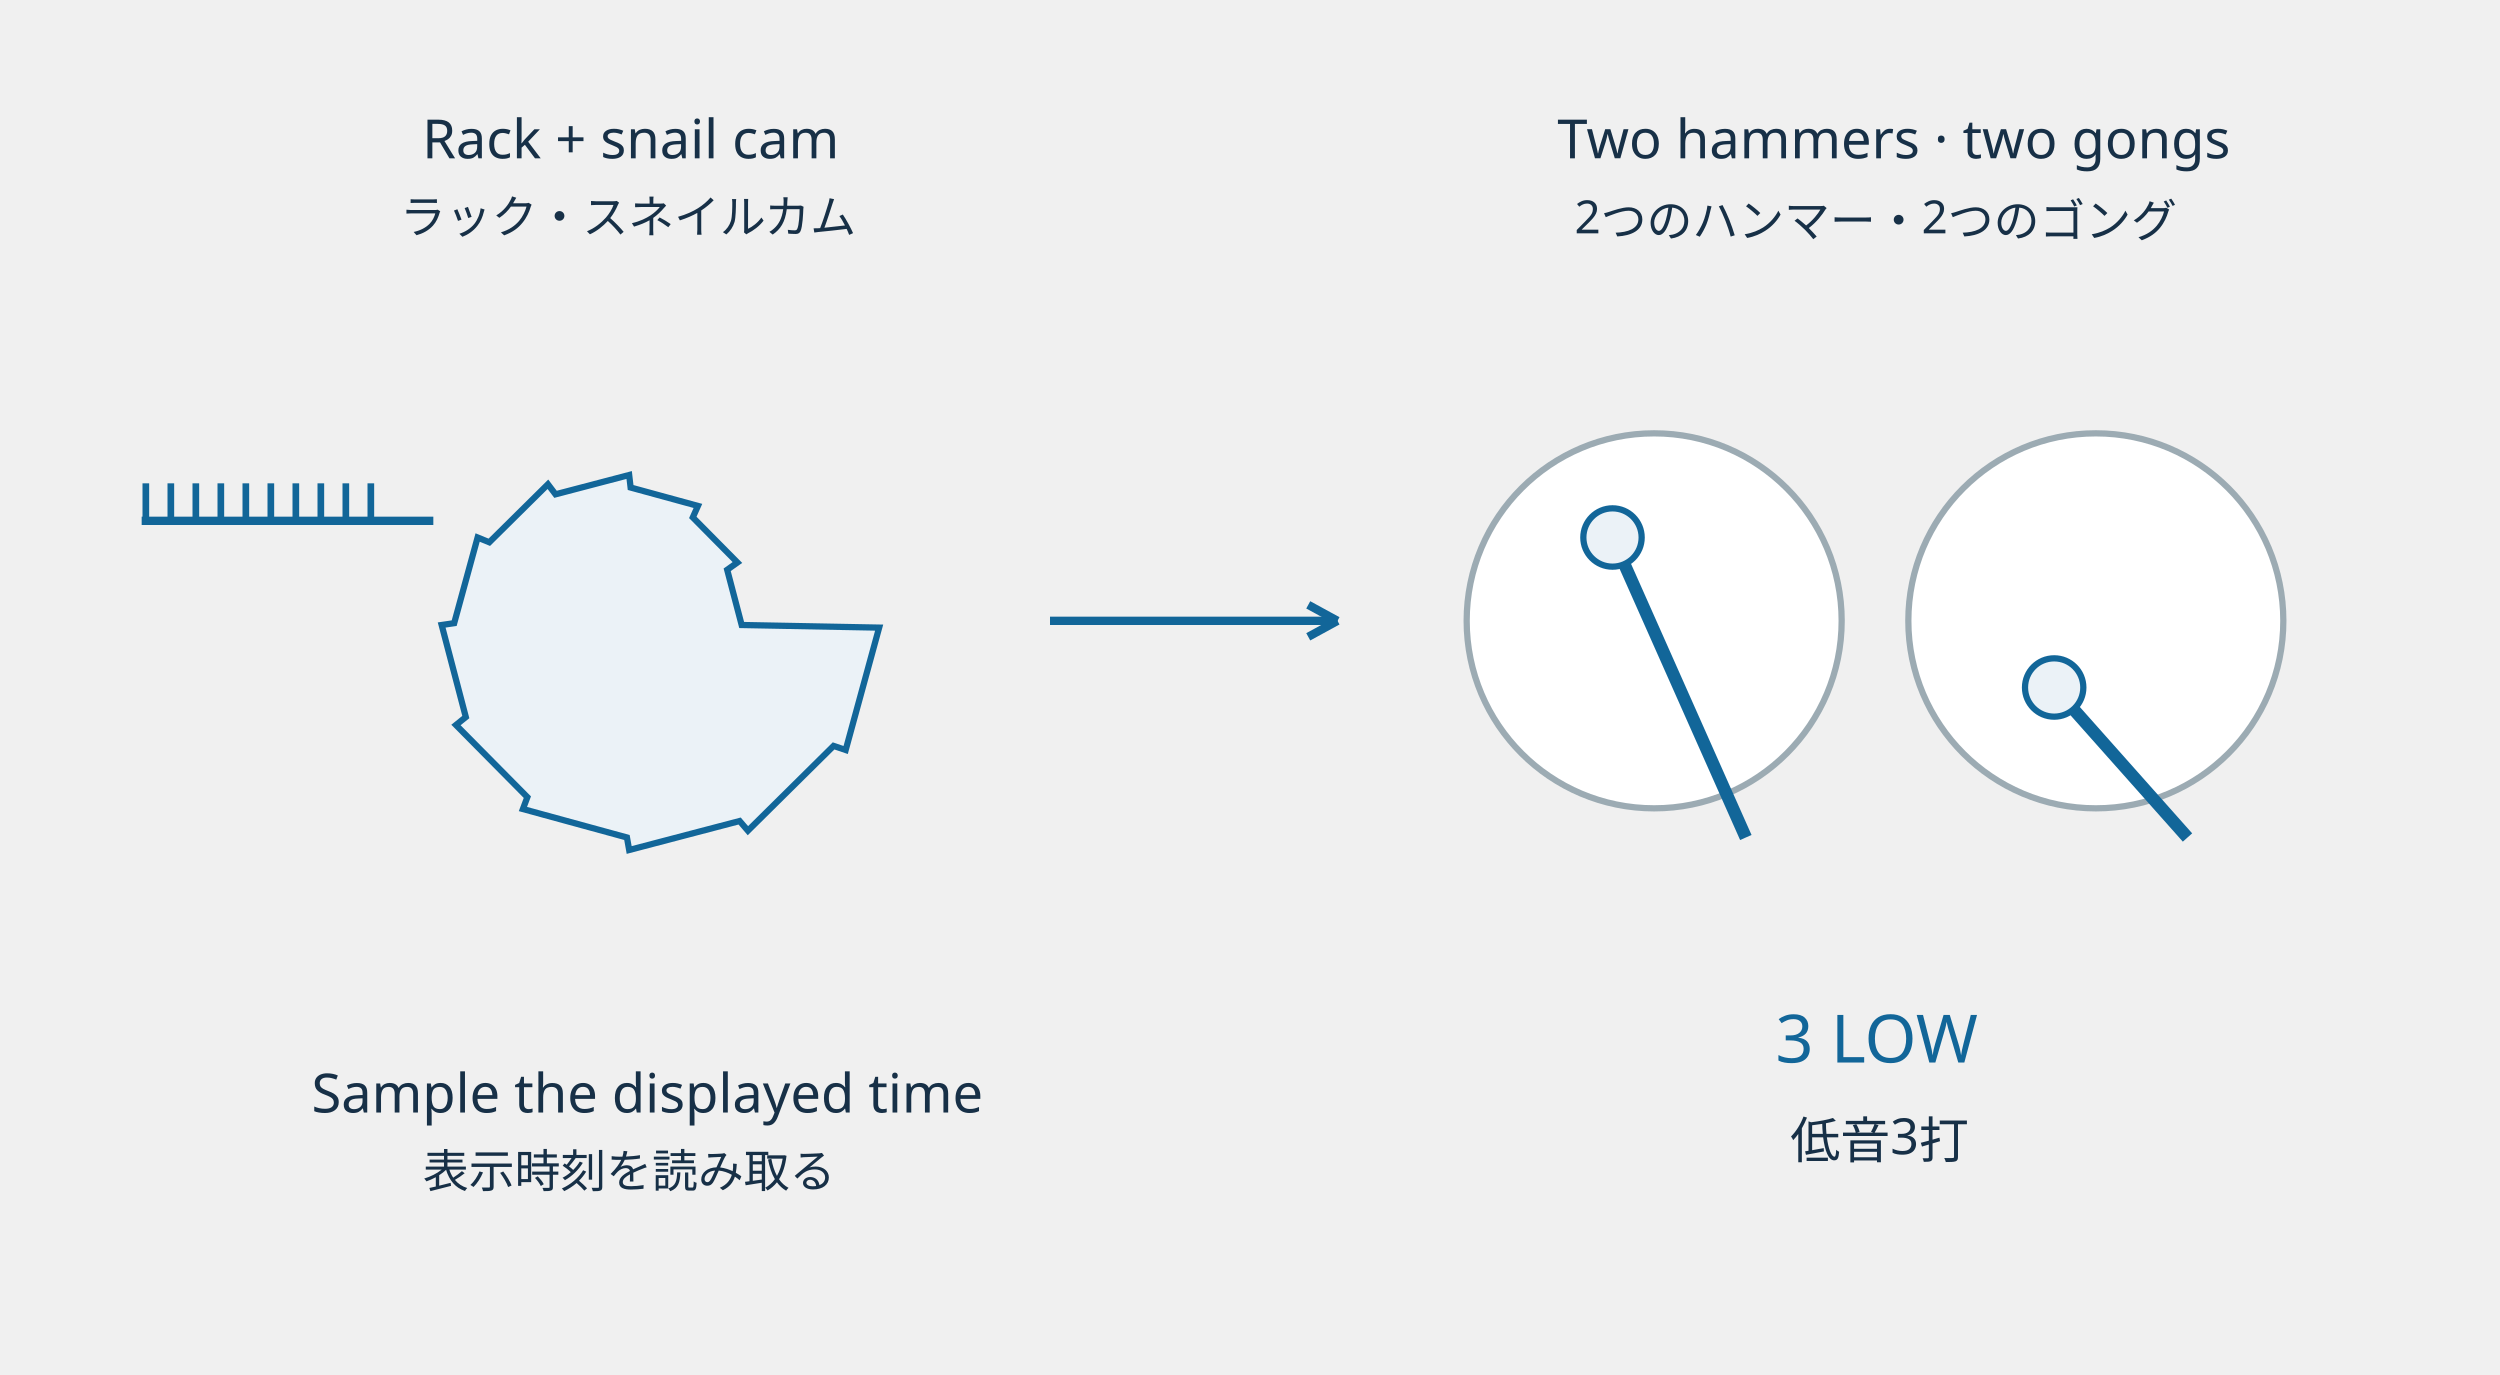
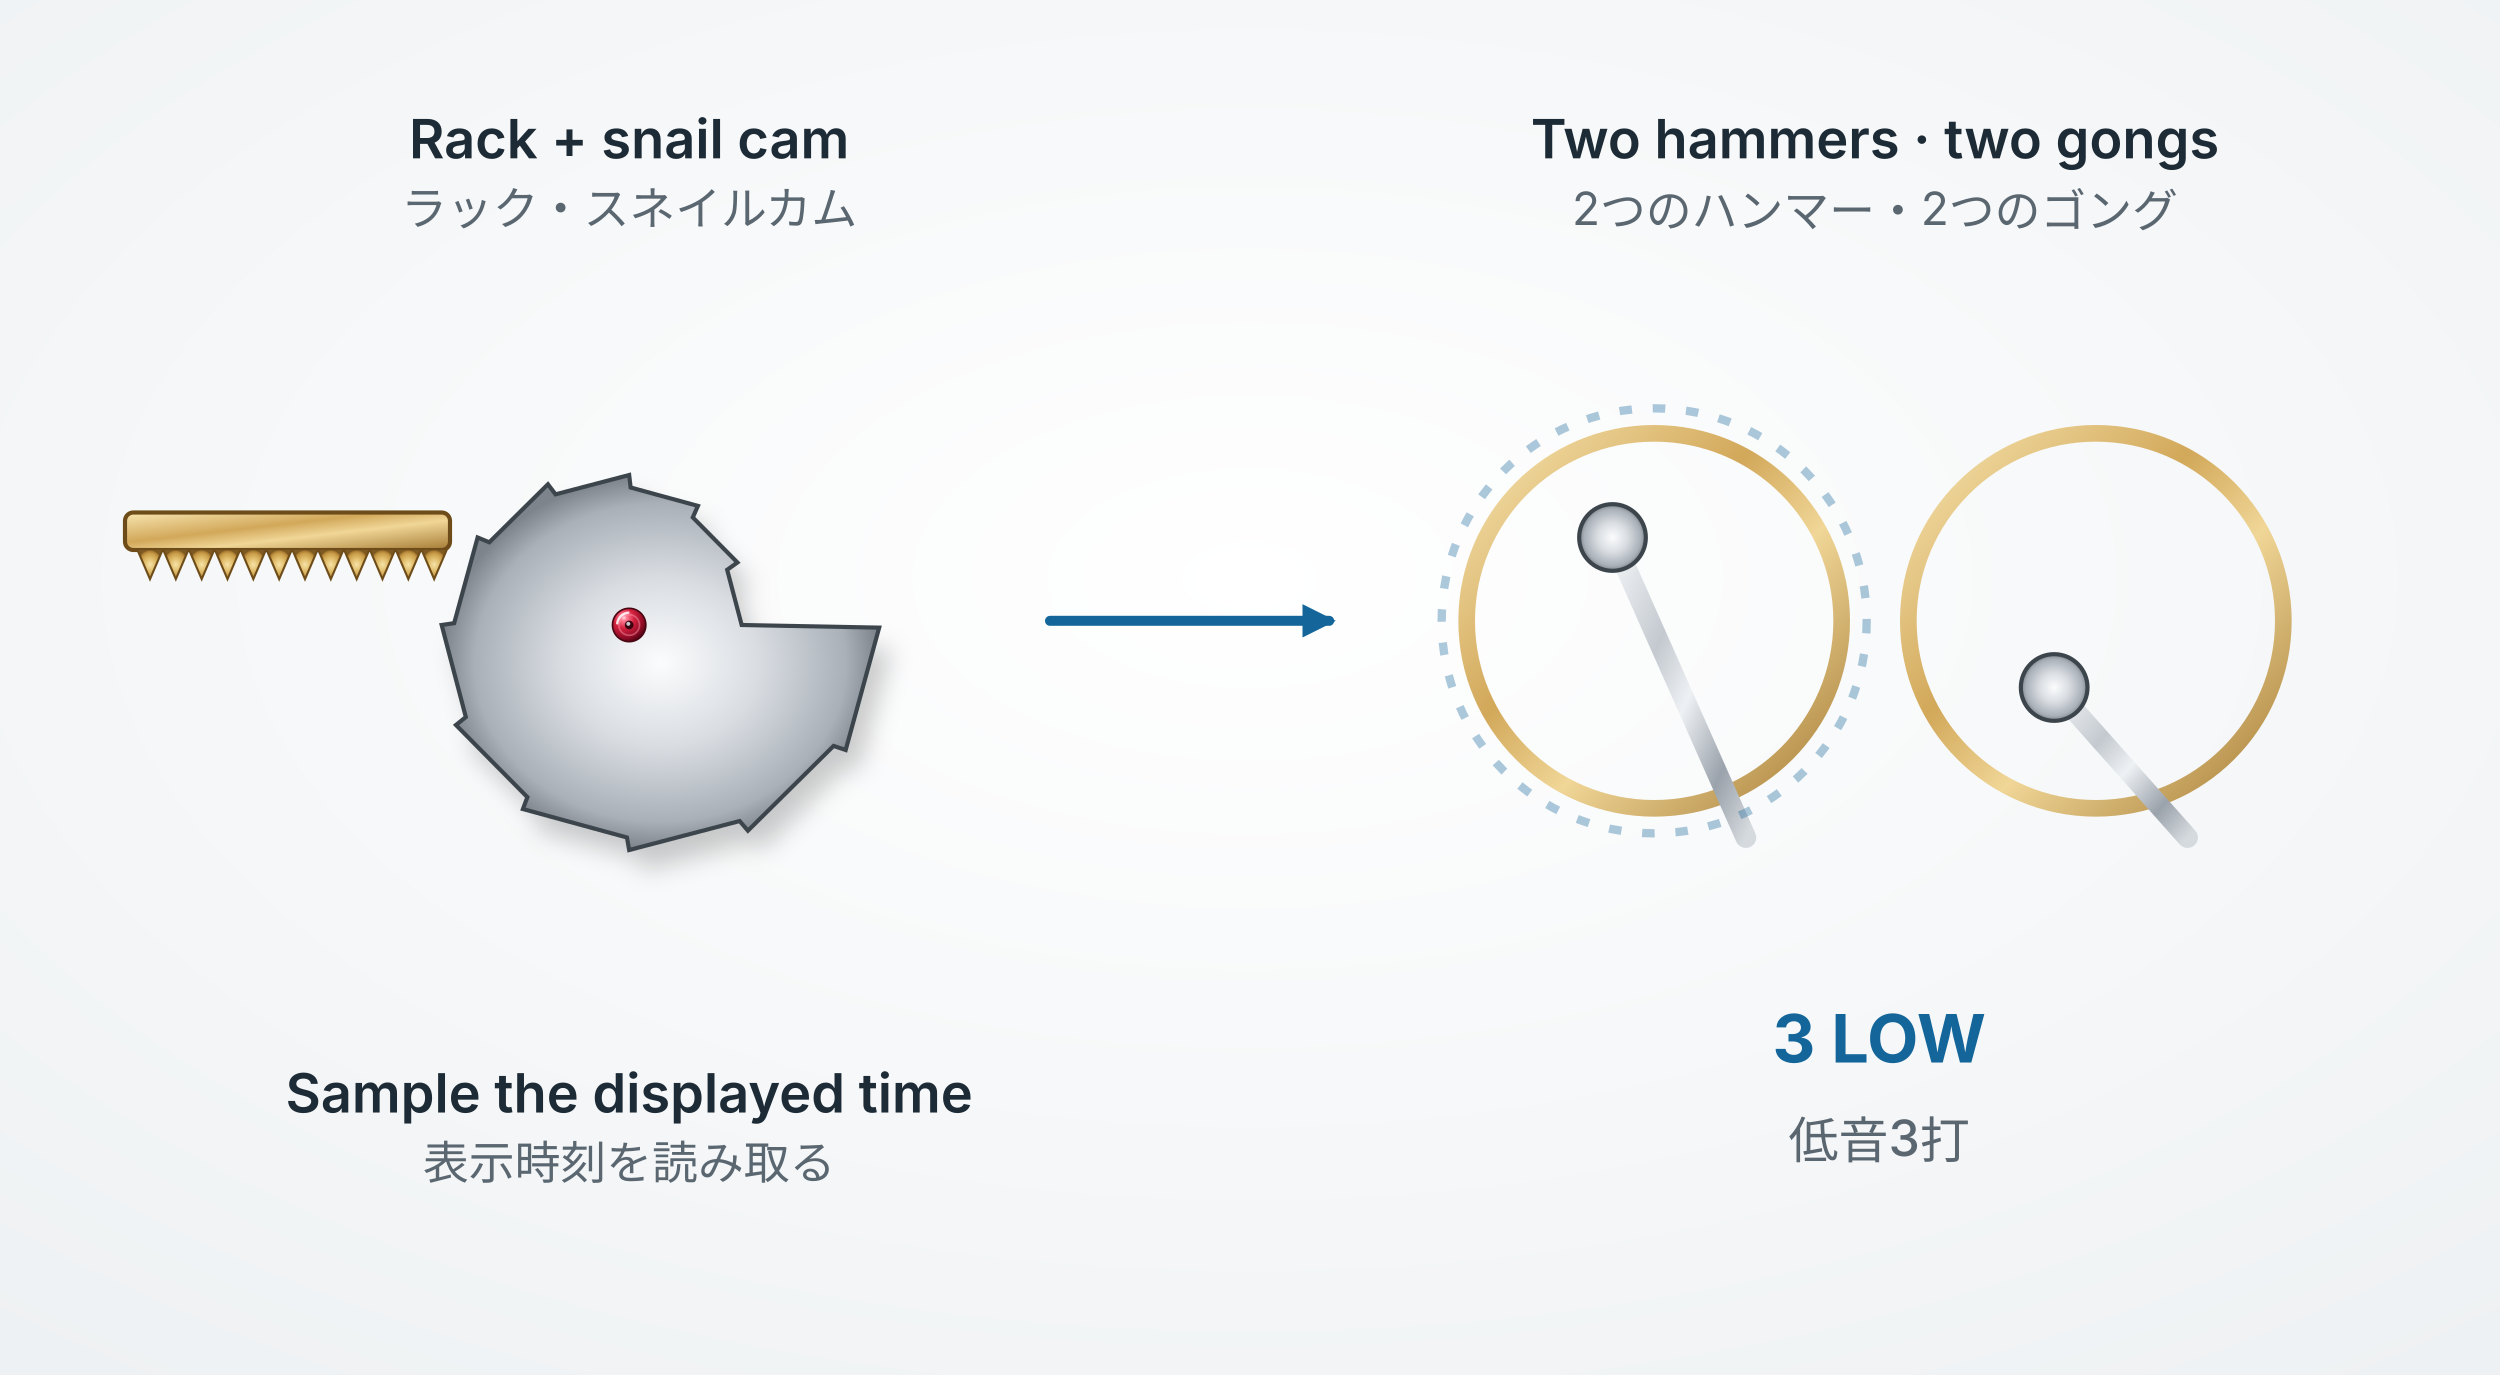
- <svg xmlns="http://www.w3.org/2000/svg" width="600" height="330" preserveAspectRatio="xMinYMin meet" viewBox="0 0 600 330" version="1.0" fill-rule="evenodd">
-   <clipPath id="clip">
-     <rect x="0" y="0" width="600" height="330" />
-   </clipPath>
-   <g id="group" transform="scale(1,-1) translate(0,-330)" style="clip-path: url(#clip)">
-     <g transform="">
-       <polygon points="178 180, 174.523 193.254, 176.981 195, 166.271 205.822, 167.5 208.579, 151.346 212.998, 151 216, 133.327 211.364, 131.5 213.775, 117.431 199.853, 114.627 201, 109.002 180.44, 106 180, 111.795 157.909, 109.431 156, 126.566 138.684, 125.5 135.833, 150.466 129.003, 151 126, 177.509 132.954, 179.5 130.637, 200.062 150.985, 202.962 150, 210.997 179.372" style="stroke: rgb(7%,40%,60%); stroke-linecap: butt; stroke-width: 1.5; fill: rgb(92%,95%,97%); fill-rule: evenodd;" />
-       <path d="M 34,205 L 104,205 Z" style="stroke: rgb(7%,40%,60%); stroke-linecap: butt; stroke-width: 2;" />
-       <path d="M 35,205 L 35,214 Z" style="stroke: rgb(7%,40%,60%); stroke-linecap: butt; stroke-width: 1.6;" />
-       <path d="M 41,205 L 41,214 Z" style="stroke: rgb(7%,40%,60%); stroke-linecap: butt; stroke-width: 1.6;" />
-       <path d="M 47,205 L 47,214 Z" style="stroke: rgb(7%,40%,60%); stroke-linecap: butt; stroke-width: 1.6;" />
-       <path d="M 53,205 L 53,214 Z" style="stroke: rgb(7%,40%,60%); stroke-linecap: butt; stroke-width: 1.6;" />
-       <path d="M 59,205 L 59,214 Z" style="stroke: rgb(7%,40%,60%); stroke-linecap: butt; stroke-width: 1.6;" />
-       <path d="M 65,205 L 65,214 Z" style="stroke: rgb(7%,40%,60%); stroke-linecap: butt; stroke-width: 1.6;" />
-       <path d="M 71,205 L 71,214 Z" style="stroke: rgb(7%,40%,60%); stroke-linecap: butt; stroke-width: 1.6;" />
-       <path d="M 77,205 L 77,214 Z" style="stroke: rgb(7%,40%,60%); stroke-linecap: butt; stroke-width: 1.6;" />
-       <path d="M 83,205 L 83,214 Z" style="stroke: rgb(7%,40%,60%); stroke-linecap: butt; stroke-width: 1.6;" />
-       <path d="M 89,205 L 89,214 Z" style="stroke: rgb(7%,40%,60%); stroke-linecap: butt; stroke-width: 1.6;" />
-       <text x="101.33" y="292" style="font-family: Arial Unicode MS, Hiragino Sans, sans-serif; font-size: 13px;fill: rgb(9%,19%,28%); stroke:none;" transform="translate(0,584) scale(1,-1)">Rack + snail cam</text>
-       <text x="96.0" y="274" style="font-family: Arial Unicode MS, Hiragino Sans, sans-serif; font-size: 11px;fill: rgb(9%,19%,28%); stroke:none;" transform="translate(0,548) scale(1,-1)">ラック・スネイルカム</text>
-       <text x="74.765" y="63" style="font-family: Arial Unicode MS, Hiragino Sans, sans-serif; font-size: 13px;fill: rgb(9%,19%,28%); stroke:none;" transform="translate(0,126) scale(1,-1)">Sample the displayed time</text>
-       <text x="101.5" y="45" style="font-family: Arial Unicode MS, Hiragino Sans, sans-serif; font-size: 11px;fill: rgb(9%,19%,28%); stroke:none;" transform="translate(0,90) scale(1,-1)">表示時刻を読み取る</text>
-       <path d="M 252,181 L 321,181 Z" style="stroke: rgb(7%,40%,60%); stroke-linecap: butt; stroke-width: 2;" />
-       <path d="M 321,181 L 313.979,184.835 Z" style="stroke: rgb(7%,40%,60%); stroke-linecap: butt; stroke-width: 2;" />
-       <path d="M 321,181 L 313.979,177.165 Z" style="stroke: rgb(7%,40%,60%); stroke-linecap: butt; stroke-width: 2;" />
-       <circle cx="397" cy="181" r="45" style="stroke: rgb(61%,67%,70%); stroke-linecap: butt; stroke-width: 1.5; fill: rgb(100%,100%,100%); fill-rule: evenodd;" />
-       <path d="M 419,129 L 387,201 Z" style="stroke: rgb(7%,40%,60%); stroke-linecap: butt; stroke-width: 3;" />
-       <circle cx="387" cy="201" r="7" style="stroke: rgb(7%,40%,60%); stroke-linecap: butt; stroke-width: 1.5; fill: rgb(92%,95%,97%); fill-rule: evenodd;" />
-       <circle cx="503" cy="181" r="45" style="stroke: rgb(61%,67%,70%); stroke-linecap: butt; stroke-width: 1.5; fill: rgb(100%,100%,100%); fill-rule: evenodd;" />
-       <path d="M 525,129 L 493,165 Z" style="stroke: rgb(7%,40%,60%); stroke-linecap: butt; stroke-width: 3;" />
-       <circle cx="493" cy="165" r="7" style="stroke: rgb(7%,40%,60%); stroke-linecap: butt; stroke-width: 1.5; fill: rgb(92%,95%,97%); fill-rule: evenodd;" />
-       <text x="373.777" y="292" style="font-family: Arial Unicode MS, Hiragino Sans, sans-serif; font-size: 13px;fill: rgb(9%,19%,28%); stroke:none;" transform="translate(0,584) scale(1,-1)">Two hammers · two gongs</text>
-       <text x="377.882" y="274" style="font-family: Arial Unicode MS, Hiragino Sans, sans-serif; font-size: 11px;fill: rgb(9%,19%,28%); stroke:none;" transform="translate(0,548) scale(1,-1)">2つのハンマー・2つのゴング</text>
-       <text x="426.105" y="75" style="font-family: Arial Unicode MS, Hiragino Sans, sans-serif; font-size: 16px;fill: rgb(7%,40%,60%); stroke:none;" transform="translate(0,150) scale(1,-1)">3 LOW</text>
-       <text x="429.663" y="52" style="font-family: Arial Unicode MS, Hiragino Sans, sans-serif; font-size: 12px;fill: rgb(9%,19%,28%); stroke:none;" transform="translate(0,104) scale(1,-1)">低音3打</text>
-     </g>
+ <svg xmlns="http://www.w3.org/2000/svg" width="600" height="330" viewBox="0 0 600 330" role="img">
+   <defs>
+     <radialGradient id="wa-gilt" cx="50%" cy="50%" r="50%">
+       <stop offset="0" stop-color="#f6e2a8" />
+       <stop offset=".42" stop-color="#e2bf6e" />
+       <stop offset=".78" stop-color="#c79b48" />
+       <stop offset=".93" stop-color="#a77a30" />
+       <stop offset="1" stop-color="#7e5a22" />
+     </radialGradient>
+     <radialGradient id="wa-brass" cx="50%" cy="50%" r="50%">
+       <stop offset="0" stop-color="#f1d79a" />
+       <stop offset=".55" stop-color="#d6ae5e" />
+       <stop offset=".9" stop-color="#b2873b" />
+       <stop offset="1" stop-color="#8d6628" />
+     </radialGradient>
+     <radialGradient id="wa-redgilt" cx="50%" cy="50%" r="50%">
+       <stop offset="0" stop-color="#f4c9a0" />
+       <stop offset=".6" stop-color="#d79565" />
+       <stop offset="1" stop-color="#9c5a33" />
+     </radialGradient>
+     <radialGradient id="wa-gold" cx="50%" cy="50%" r="50%">
+       <stop offset="0" stop-color="#fff0b8" />
+       <stop offset=".5" stop-color="#ecc55c" />
+       <stop offset=".85" stop-color="#c9952c" />
+       <stop offset="1" stop-color="#94671b" />
+     </radialGradient>
+     <radialGradient id="wa-steel" cx="50%" cy="50%" r="50%">
+       <stop offset="0" stop-color="#fbfcfd" />
+       <stop offset=".45" stop-color="#d9dde2" />
+       <stop offset=".85" stop-color="#a9b0b8" />
+       <stop offset="1" stop-color="#7d848c" />
+     </radialGradient>
+     <radialGradient id="wa-nickel" cx="50%" cy="50%" r="50%">
+       <stop offset="0" stop-color="#f1f2f0" />
+       <stop offset=".6" stop-color="#d4d6d3" />
+       <stop offset="1" stop-color="#a3a6a3" />
+     </radialGradient>
+     <radialGradient id="wa-blued" cx="38%" cy="34%" r="70%">
+       <stop offset="0" stop-color="#8fb4ff" />
+       <stop offset=".35" stop-color="#3a63c9" />
+       <stop offset=".8" stop-color="#1b347f" />
+       <stop offset="1" stop-color="#0f1f52" />
+     </radialGradient>
+     <radialGradient id="wa-polymer" cx="40%" cy="35%" r="70%">
+       <stop offset="0" stop-color="#ffffff" />
+       <stop offset=".7" stop-color="#ecebe5" />
+       <stop offset="1" stop-color="#c9c7bf" />
+     </radialGradient>
+     <linearGradient id="wa-steel-lin" x1="0" y1="0" x2="1" y2="1">
+       <stop offset="0" stop-color="#f7f9fb" />
+       <stop offset=".35" stop-color="#c3c9cf" />
+       <stop offset=".55" stop-color="#eef1f4" />
+       <stop offset=".8" stop-color="#9aa2ab" />
+       <stop offset="1" stop-color="#d5dade" />
+     </linearGradient>
+     <linearGradient id="wa-gilt-lin" x1="0" y1="0" x2="1" y2="1">
+       <stop offset="0" stop-color="#f8e6b2" />
+       <stop offset=".4" stop-color="#d2a85a" />
+       <stop offset=".6" stop-color="#f0d697" />
+       <stop offset="1" stop-color="#a47a33" />
+     </linearGradient>
+     <linearGradient id="wa-sheen" x1="0" y1="0" x2="1" y2="1">
+       <stop offset="0" stop-color="#fff" stop-opacity=".75" />
+       <stop offset=".35" stop-color="#fff" stop-opacity=".08" />
+       <stop offset=".65" stop-color="#000" stop-opacity=".0" />
+       <stop offset="1" stop-color="#000" stop-opacity=".28" />
+     </linearGradient>
+     <radialGradient id="wa-wedge" cx="50%" cy="50%" r="50%">
+       <stop offset=".15" stop-color="#fff" stop-opacity="0" />
+       <stop offset=".55" stop-color="#fff" stop-opacity=".55" />
+       <stop offset="1" stop-color="#fff" stop-opacity="0" />
+     </radialGradient>
+     <radialGradient id="wa-wedge-ring" cx="50%" cy="50%" r="50%">
+       <stop offset="0" stop-color="#fff" stop-opacity=".6" />
+       <stop offset="1" stop-color="#fff" stop-opacity=".1" />
+     </radialGradient>
+     <radialGradient id="wa-shadow" cx="50%" cy="50%" r="50%">
+       <stop offset=".6" stop-color="#000" stop-opacity=".06" />
+       <stop offset=".84" stop-color="#000" stop-opacity=".3" />
+       <stop offset=".93" stop-color="#000" stop-opacity=".16" />
+       <stop offset="1" stop-color="#000" stop-opacity="0" />
+     </radialGradient>
+     <radialGradient id="wa-ruby" cx="36%" cy="32%" r="72%" fx="34%" fy="28%">
+       <stop offset="0" stop-color="#ffe3e8" />
+       <stop offset=".12" stop-color="#ff7d93" />
+       <stop offset=".42" stop-color="#d4213f" />
+       <stop offset=".8" stop-color="#8e0b25" />
+       <stop offset="1" stop-color="#4f0413" />
+     </radialGradient>
+     <linearGradient id="wa-ruby-lin" x1="0" y1="0" x2="1" y2="1">
+       <stop offset="0" stop-color="#ff9fb0" />
+       <stop offset=".35" stop-color="#d81f40" />
+       <stop offset=".7" stop-color="#9d0d2a" />
+       <stop offset="1" stop-color="#5a0516" />
+     </linearGradient>
+     <radialGradient id="wa-sink" cx="50%" cy="50%" r="50%">
+       <stop offset=".55" stop-color="#7d8288" />
+       <stop offset=".7" stop-color="#f4f6f8" />
+       <stop offset=".86" stop-color="#b9bec4" />
+       <stop offset="1" stop-color="#e9ecef" />
+     </radialGradient>
+     <radialGradient id="wa-sink-gilt" cx="50%" cy="50%" r="50%">
+       <stop offset=".55" stop-color="#8a6a2c" />
+       <stop offset=".72" stop-color="#fbeab9" />
+       <stop offset=".88" stop-color="#c39745" />
+       <stop offset="1" stop-color="#f0d89c" />
+     </radialGradient>
+     <radialGradient id="wa-screwhead" cx="40%" cy="34%" r="70%">
+       <stop offset="0" stop-color="#b9d0ff" />
+       <stop offset=".3" stop-color="#4f7be0" />
+       <stop offset=".75" stop-color="#1c3a91" />
+       <stop offset="1" stop-color="#0c1a45" />
+     </radialGradient>
+     <radialGradient id="wa-screwsteel" cx="40%" cy="34%" r="70%">
+       <stop offset="0" stop-color="#ffffff" />
+       <stop offset=".4" stop-color="#d6dbe0" />
+       <stop offset=".85" stop-color="#8b939b" />
+       <stop offset="1" stop-color="#5f666d" />
+     </radialGradient>
+     <radialGradient id="wa-screwgold" cx="40%" cy="34%" r="70%">
+       <stop offset="0" stop-color="#fff6cf" />
+       <stop offset=".4" stop-color="#eac564" />
+       <stop offset=".85" stop-color="#a87b25" />
+       <stop offset="1" stop-color="#6e4d12" />
+     </radialGradient>
+     <radialGradient id="wa-perl" cx="50%" cy="50%" r="50%">
+       <stop offset="0" stop-color="#cdd0d2" />
+       <stop offset=".3" stop-color="#e4e6e7" />
+       <stop offset=".5" stop-color="#c3c7c9" />
+       <stop offset=".78" stop-color="#d8dbdc" />
+       <stop offset="1" stop-color="#bcc0c2" />
+     </radialGradient>
+     <pattern id="wa-perlage" width="22" height="22" patternUnits="userSpaceOnUse">
+       <rect width="22" height="22" fill="#c4c8ca" />
+       <circle cx="0" cy="0" r="12.5" fill="url(#wa-perl)" />
+       <circle cx="22" cy="0" r="12.5" fill="url(#wa-perl)" />
+       <circle cx="11" cy="11" r="12.5" fill="url(#wa-perl)" />
+       <circle cx="0" cy="22" r="12.5" fill="url(#wa-perl)" />
+       <circle cx="22" cy="22" r="12.5" fill="url(#wa-perl)" />
+     </pattern>
+     <linearGradient id="wa-stripe" x1="0" y1="0" x2="1" y2="0">
+       <stop offset="0" stop-color="#b9bdc1" />
+       <stop offset=".3" stop-color="#f6f7f8" />
+       <stop offset=".55" stop-color="#d5d8db" />
+       <stop offset=".85" stop-color="#a7acb1" />
+       <stop offset="1" stop-color="#bfc3c7" />
+     </linearGradient>
+     <pattern id="wa-cotes" width="26" height="26" patternUnits="userSpaceOnUse" patternTransform="rotate(-28)">
+       <rect width="26" height="26" fill="url(#wa-stripe)" />
+     </pattern>
+     <linearGradient id="wa-stripe-gilt" x1="0" y1="0" x2="1" y2="0">
+       <stop offset="0" stop-color="#b98d3f" />
+       <stop offset=".3" stop-color="#f9e4ad" />
+       <stop offset=".55" stop-color="#ddb769" />
+       <stop offset=".85" stop-color="#a77d33" />
+       <stop offset="1" stop-color="#c0974a" />
+     </linearGradient>
+     <pattern id="wa-cotes-gilt" width="26" height="26" patternUnits="userSpaceOnUse" patternTransform="rotate(-28)">
+       <rect width="26" height="26" fill="url(#wa-stripe-gilt)" />
+     </pattern>
+     <linearGradient id="wa-bevel" x1="0" y1="0" x2="1" y2="1">
+       <stop offset="0" stop-color="#ffffff" />
+       <stop offset=".5" stop-color="#c9cdd1" />
+       <stop offset="1" stop-color="#6f767d" />
+     </linearGradient>
+     <linearGradient id="wa-bevel-gilt" x1="0" y1="0" x2="1" y2="1">
+       <stop offset="0" stop-color="#fff3cc" />
+       <stop offset=".5" stop-color="#d4ad60" />
+       <stop offset="1" stop-color="#7b5821" />
+     </linearGradient>
+     <linearGradient id="wa-quartz" x1="0" y1="0" x2="1" y2="0">
+       <stop offset="0" stop-color="#b9d4de" stop-opacity=".95" />
+       <stop offset=".18" stop-color="#eef7fa" stop-opacity=".95" />
+       <stop offset=".35" stop-color="#d3e6ed" stop-opacity=".9" />
+       <stop offset=".8" stop-color="#c1dae3" stop-opacity=".9" />
+       <stop offset="1" stop-color="#97b9c6" stop-opacity=".95" />
+     </linearGradient>
+     <linearGradient id="wa-quartz-v" x1="0" y1="0" x2="0" y2="1">
+       <stop offset="0" stop-color="#e9f4f8" />
+       <stop offset=".5" stop-color="#c6dde6" />
+       <stop offset="1" stop-color="#a3c3cf" />
+     </linearGradient>
+     <linearGradient id="wa-goldfilm" x1="0" y1="0" x2="1" y2="0">
+       <stop offset="0" stop-color="#b98a2a" />
+       <stop offset=".35" stop-color="#f7dc8a" />
+       <stop offset=".6" stop-color="#e2b955" />
+       <stop offset="1" stop-color="#a77a22" />
+     </linearGradient>
+     <linearGradient id="wa-goldfilm-v" x1="0" y1="0" x2="0" y2="1">
+       <stop offset="0" stop-color="#f7dc8a" />
+       <stop offset=".6" stop-color="#d9ac45" />
+       <stop offset="1" stop-color="#a77a22" />
+     </linearGradient>
+     <linearGradient id="wa-can" x1="0" y1="0" x2="1" y2="0">
+       <stop offset="0" stop-color="#6f7378" />
+       <stop offset=".12" stop-color="#a9adb2" />
+       <stop offset=".3" stop-color="#f3f5f6" />
+       <stop offset=".42" stop-color="#d3d6d9" />
+       <stop offset=".75" stop-color="#9a9fa4" />
+       <stop offset=".92" stop-color="#c6c9cc" />
+       <stop offset="1" stop-color="#6d7176" />
+     </linearGradient>
+     <linearGradient id="wa-can-in" x1="0" y1="0" x2="1" y2="0">
+       <stop offset="0" stop-color="#3b3f44" />
+       <stop offset=".25" stop-color="#6a6f75" />
+       <stop offset=".55" stop-color="#8d9298" />
+       <stop offset=".8" stop-color="#5c6166" />
+       <stop offset="1" stop-color="#34383c" />
+     </linearGradient>
+     <linearGradient id="wa-lead" x1="0" y1="0" x2="1" y2="0">
+       <stop offset="0" stop-color="#8d9196" />
+       <stop offset=".45" stop-color="#f2f3f4" />
+       <stop offset="1" stop-color="#7c8085" />
+     </linearGradient>
+     <linearGradient id="wa-glass" x1="0" y1="0" x2="1" y2="0">
+       <stop offset="0" stop-color="#2f4a3f" />
+       <stop offset=".4" stop-color="#5d8a78" />
+       <stop offset=".6" stop-color="#3e6556" />
+       <stop offset="1" stop-color="#22362e" />
+     </linearGradient>
+     <linearGradient id="wa-copper" x1="0" y1="0" x2="1" y2="0">
+       <stop offset="0" stop-color="#7a3a14" />
+       <stop offset=".45" stop-color="#e59a5c" />
+       <stop offset=".6" stop-color="#c46d34" />
+       <stop offset="1" stop-color="#6e3311" />
+     </linearGradient>
+     <pattern id="wa-wire" width="3" height="40" patternUnits="userSpaceOnUse">
+       <rect width="3" height="40" fill="url(#wa-copper)" />
+     </pattern>
+     <linearGradient id="wa-cyl" x1="0" y1="0" x2="0" y2="1">
+       <stop offset="0" stop-color="#000" stop-opacity=".45" />
+       <stop offset=".2" stop-color="#000" stop-opacity=".05" />
+       <stop offset=".32" stop-color="#fff" stop-opacity=".45" />
+       <stop offset=".45" stop-color="#fff" stop-opacity="0" />
+       <stop offset=".85" stop-color="#000" stop-opacity=".25" />
+       <stop offset="1" stop-color="#000" stop-opacity=".55" />
+     </linearGradient>
+     <linearGradient id="wa-cyl-x" x1="0" y1="0" x2="1" y2="0">
+       <stop offset="0" stop-color="#000" stop-opacity=".45" />
+       <stop offset=".2" stop-color="#000" stop-opacity=".05" />
+       <stop offset=".32" stop-color="#fff" stop-opacity=".45" />
+       <stop offset=".45" stop-color="#fff" stop-opacity="0" />
+       <stop offset=".85" stop-color="#000" stop-opacity=".25" />
+       <stop offset="1" stop-color="#000" stop-opacity=".55" />
+     </linearGradient>
+     <linearGradient id="wa-iron" x1="0" y1="0" x2="1" y2="1">
+       <stop offset="0" stop-color="#d8dde2" />
+       <stop offset=".4" stop-color="#9ea6ae" />
+       <stop offset=".6" stop-color="#b9c0c7" />
+       <stop offset="1" stop-color="#6d757d" />
+     </linearGradient>
+     <pattern id="wa-brushed" width="120" height="3" patternUnits="userSpaceOnUse">
+       <rect width="120" height="3" fill="url(#wa-iron)" opacity="0" />
+       <path d="M0 .5h120" stroke="#fff" stroke-opacity=".16" stroke-width=".6" />
+       <path d="M0 2h120" stroke="#000" stroke-opacity=".07" stroke-width=".6" />
+     </pattern>
+     <radialGradient id="wa-magnet" cx="40%" cy="35%" r="70%">
+       <stop offset="0" stop-color="#7c818a" />
+       <stop offset=".5" stop-color="#4a4e56" />
+       <stop offset="1" stop-color="#26282d" />
+     </radialGradient>
+     <linearGradient id="wa-pcb" x1="0" y1="0" x2="1" y2="1">
+       <stop offset="0" stop-color="#2d5a46" />
+       <stop offset="1" stop-color="#173527" />
+     </linearGradient>
+     <linearGradient id="wa-chip" x1="0" y1="0" x2="1" y2="1">
+       <stop offset="0" stop-color="#4a4d52" />
+       <stop offset=".5" stop-color="#1f2125" />
+       <stop offset="1" stop-color="#121316" />
+     </linearGradient>
+     <radialGradient id="wa-cell" cx="38%" cy="32%" r="75%">
+       <stop offset="0" stop-color="#ffffff" />
+       <stop offset=".35" stop-color="#dde1e5" />
+       <stop offset=".7" stop-color="#a4abb2" />
+       <stop offset=".9" stop-color="#c7ccd1" />
+       <stop offset="1" stop-color="#7a8188" />
+     </radialGradient>
+     <radialGradient id="wa-velvet" cx="50%" cy="45%" r="65%">
+       <stop offset="0" stop-color="#2a3531" />
+       <stop offset="1" stop-color="#0d1311" />
+     </radialGradient>
+     <radialGradient id="wa-dial" cx="45%" cy="40%" r="65%">
+       <stop offset="0" stop-color="#fbfaf6" />
+       <stop offset=".8" stop-color="#ebe7dc" />
+       <stop offset="1" stop-color="#d6d0c2" />
+     </radialGradient>
+     <linearGradient id="wa-case" x1="0" y1="0" x2="1" y2="1">
+       <stop offset="0" stop-color="#f4f6f8" />
+       <stop offset=".3" stop-color="#9aa1a8" />
+       <stop offset=".5" stop-color="#e9ecef" />
+       <stop offset=".75" stop-color="#7b838b" />
+       <stop offset="1" stop-color="#c9ced3" />
+     </linearGradient>
+     <linearGradient id="wa-hand" x1="0" y1="0" x2="1" y2="0">
+       <stop offset="0" stop-color="#1a2028" />
+       <stop offset=".5" stop-color="#5c6774" />
+       <stop offset="1" stop-color="#151a20" />
+     </linearGradient>
+     <filter id="wa-soft" x="-20%" y="-20%" width="140%" height="140%">
+       <feGaussianBlur stdDeviation="3" />
+     </filter>
+     <marker id="wa-arrow" viewBox="0 0 10 10" refX="8" refY="5" markerWidth="6" markerHeight="6" orient="auto-start-reverse">
+       <path d="M0 0l10 5-10 5z" fill="context-stroke" />
+     </marker>
+     <marker id="wa-arrow-gold" viewBox="0 0 10 10" refX="8" refY="5" markerWidth="9" markerHeight="9" markerUnits="userSpaceOnUse" orient="auto-start-reverse">
+       <path d="M0 0l10 5-10 5z" fill="#c49a54" />
+     </marker>
+     <marker id="wa-arrow-sig" viewBox="0 0 10 10" refX="8" refY="5" markerWidth="9" markerHeight="9" markerUnits="userSpaceOnUse" orient="auto-start-reverse">
+       <path d="M0 0l10 5-10 5z" fill="#5aa9c8" />
+     </marker>
+     <marker id="wa-arrow-hot" viewBox="0 0 10 10" refX="8" refY="5" markerWidth="9" markerHeight="9" markerUnits="userSpaceOnUse" orient="auto-start-reverse">
+       <path d="M0 0l10 5-10 5z" fill="#c2685a" />
+     </marker>
+     <marker id="wa-arrow-green" viewBox="0 0 10 10" refX="8" refY="5" markerWidth="9" markerHeight="9" markerUnits="userSpaceOnUse" orient="auto-start-reverse">
+       <path d="M0 0l10 5-10 5z" fill="#25483d" />
+     </marker>
+     <marker id="wa-arrow-ink" viewBox="0 0 10 10" refX="8" refY="5" markerWidth="9" markerHeight="9" markerUnits="userSpaceOnUse" orient="auto-start-reverse">
+       <path d="M0 0l10 5-10 5z" fill="#17201d" />
+     </marker>
+     <marker id="wa-dot" viewBox="0 0 10 10" refX="5" refY="5" markerWidth="5" markerHeight="5">
+       <circle cx="5" cy="5" r="4" fill="context-stroke" />
+     </marker>
+     <radialGradient id="dg-bg" cx="50%" cy="42%" r="75%">
+       <stop offset="0" stop-color="#ffffff" />
+       <stop offset="1" stop-color="#eef1f3" />
+     </radialGradient>
+     <radialGradient id="dg-glow" cx="50%" cy="50%" r="50%">
+       <stop offset=".6" stop-color="#14669a" stop-opacity="0" />
+       <stop offset=".86" stop-color="#14669a" stop-opacity=".28" />
+       <stop offset="1" stop-color="#14669a" stop-opacity="0" />
+     </radialGradient>
+     <radialGradient id="dg-aventurine" cx="45%" cy="40%" r="70%">
+       <stop offset="0" stop-color="#2a4fa0" />
+       <stop offset="1" stop-color="#0e1f4d" />
+     </radialGradient>
+     <marker id="dg-ar" viewBox="0 0 10 10" refX="8" refY="5" markerWidth="8" markerHeight="8" markerUnits="userSpaceOnUse" orient="auto">
+       <path d="M0 0l10 5-10 5z" fill="#14669a" />
+     </marker>
+   </defs>
+   <style>text{font-family:Inter, 'Hiragino Sans', 'Noto Sans JP', 'Arial Unicode MS', system-ui, sans-serif}.en{font-size:13px;font-weight:600;fill:#1d2b36;text-anchor:middle}.ja{font-size:11px;fill:#5a6670;text-anchor:middle}.num{font-size:14px;font-weight:700;fill:#14669a;text-anchor:middle}.lead{stroke:#8a9aa6;stroke-width:1;fill:none}</style>
+   <rect width="600" height="330" fill="url(#dg-bg)" />
+   <path d="M178 150L174.52 136.75L176.98 135L166.27 124.18L167.5 121.42L151.35 117L151 114L133.33 118.64L131.5 116.23L117.43 130.15L114.63 129L109 149.56L106 150L111.8 172.09L109.43 174L126.57 191.32L125.5 194.17L150.47 201L151 204L177.51 197.05L179.5 199.36L200.06 179.02L202.96 180L211 150.63Z" fill="#000" opacity=".2" transform="translate(3 5)" filter="url(#wa-soft)" />
+   <path d="M178 150L174.52 136.75L176.98 135L166.27 124.18L167.5 121.42L151.35 117L151 114L133.33 118.64L131.5 116.23L117.43 130.15L114.63 129L109 149.56L106 150L111.8 172.09L109.43 174L126.57 191.32L125.5 194.17L150.47 201L151 204L177.51 197.05L179.5 199.36L200.06 179.02L202.96 180L211 150.63Z" fill="url(#wa-steel)" stroke="#3d454c" />
+   <g class="wa-jewel">
+     <circle cx="151" cy="150" r="4" fill="url(#wa-ruby)" stroke="#4a0512" stroke-width="0.4" />
+     <circle cx="151" cy="150" r="2.48" fill="none" stroke="#ff9fb0" stroke-opacity=".45" stroke-width="0.4" />
+     <circle cx="151" cy="150" r="1.04" fill="#3a0410" />
+     <circle cx="150.8" cy="149.72" r="0.48" fill="#c8c9cc" />
+     <path d="M148.12 149.6A2.96 2.96 0 0 1 150.8 147.04" fill="none" stroke="#fff" stroke-opacity=".85" stroke-width="0.56" stroke-linecap="round" />
  </g>
+   <rect x="30" y="123" width="78" height="9" rx="2" fill="url(#wa-gilt-lin)" stroke="#6d4c19" />
+   <path d="M33 132l3 7l3 -7" fill="url(#wa-gilt)" stroke="#6d4c19" stroke-width=".5" />
+   <path d="M39.2 132l3 7l3 -7" fill="url(#wa-gilt)" stroke="#6d4c19" stroke-width=".5" />
+   <path d="M45.4 132l3 7l3 -7" fill="url(#wa-gilt)" stroke="#6d4c19" stroke-width=".5" />
+   <path d="M51.6 132l3 7l3 -7" fill="url(#wa-gilt)" stroke="#6d4c19" stroke-width=".5" />
+   <path d="M57.8 132l3 7l3 -7" fill="url(#wa-gilt)" stroke="#6d4c19" stroke-width=".5" />
+   <path d="M64 132l3 7l3 -7" fill="url(#wa-gilt)" stroke="#6d4c19" stroke-width=".5" />
+   <path d="M70.2 132l3 7l3 -7" fill="url(#wa-gilt)" stroke="#6d4c19" stroke-width=".5" />
+   <path d="M76.4 132l3 7l3 -7" fill="url(#wa-gilt)" stroke="#6d4c19" stroke-width=".5" />
+   <path d="M82.6 132l3 7l3 -7" fill="url(#wa-gilt)" stroke="#6d4c19" stroke-width=".5" />
+   <path d="M88.8 132l3 7l3 -7" fill="url(#wa-gilt)" stroke="#6d4c19" stroke-width=".5" />
+   <path d="M95 132l3 7l3 -7" fill="url(#wa-gilt)" stroke="#6d4c19" stroke-width=".5" />
+   <path d="M101.2 132l3 7l3 -7" fill="url(#wa-gilt)" stroke="#6d4c19" stroke-width=".5" />
+   <text class="en" x="151" y="38">Rack + snail cam</text>
+   <text class="ja" x="151" y="54">ラック・スネイルカム</text>
+   <text class="en" x="151" y="267">Sample the displayed time</text>
+   <text class="ja" x="151" y="283">表示時刻を読み取る</text>
+   <path d="M252 149L319 149" stroke="#14669a" stroke-width="2.4" stroke-linecap="round" marker-end="url(#dg-ar)" />
+   <circle cx="397" cy="149" r="45" fill="none" stroke="url(#wa-gilt-lin)" stroke-width="4" />
+   <path d="M419 201L387 129" stroke="url(#wa-steel-lin)" stroke-width="5" stroke-linecap="round" />
+   <circle cx="387" cy="129" r="8" fill="url(#wa-steel)" stroke="#3d454c" />
+   <circle cx="397" cy="149" r="51" fill="none" stroke="#14669a" stroke-opacity=".35" stroke-width="2" stroke-dasharray="3 5" />
+   <circle cx="503" cy="149" r="45" fill="none" stroke="url(#wa-gilt-lin)" stroke-width="4" />
+   <path d="M525 201L493 165" stroke="url(#wa-steel-lin)" stroke-width="5" stroke-linecap="round" />
+   <circle cx="493" cy="165" r="8" fill="url(#wa-steel)" stroke="#3d454c" />
+   <text class="en" x="450" y="38">Two hammers · two gongs</text>
+   <text class="ja" x="450" y="54">2つのハンマー・2つのゴング</text>
+   <text x="451" y="255" style="font-size:16px;font-weight:700;fill:#14669a;text-anchor:middle">3 LOW</text>
+   <text x="451" y="278" style="font-size:12px;font-weight:500;fill:#5a6670;text-anchor:middle">低音3打</text>
</svg>
